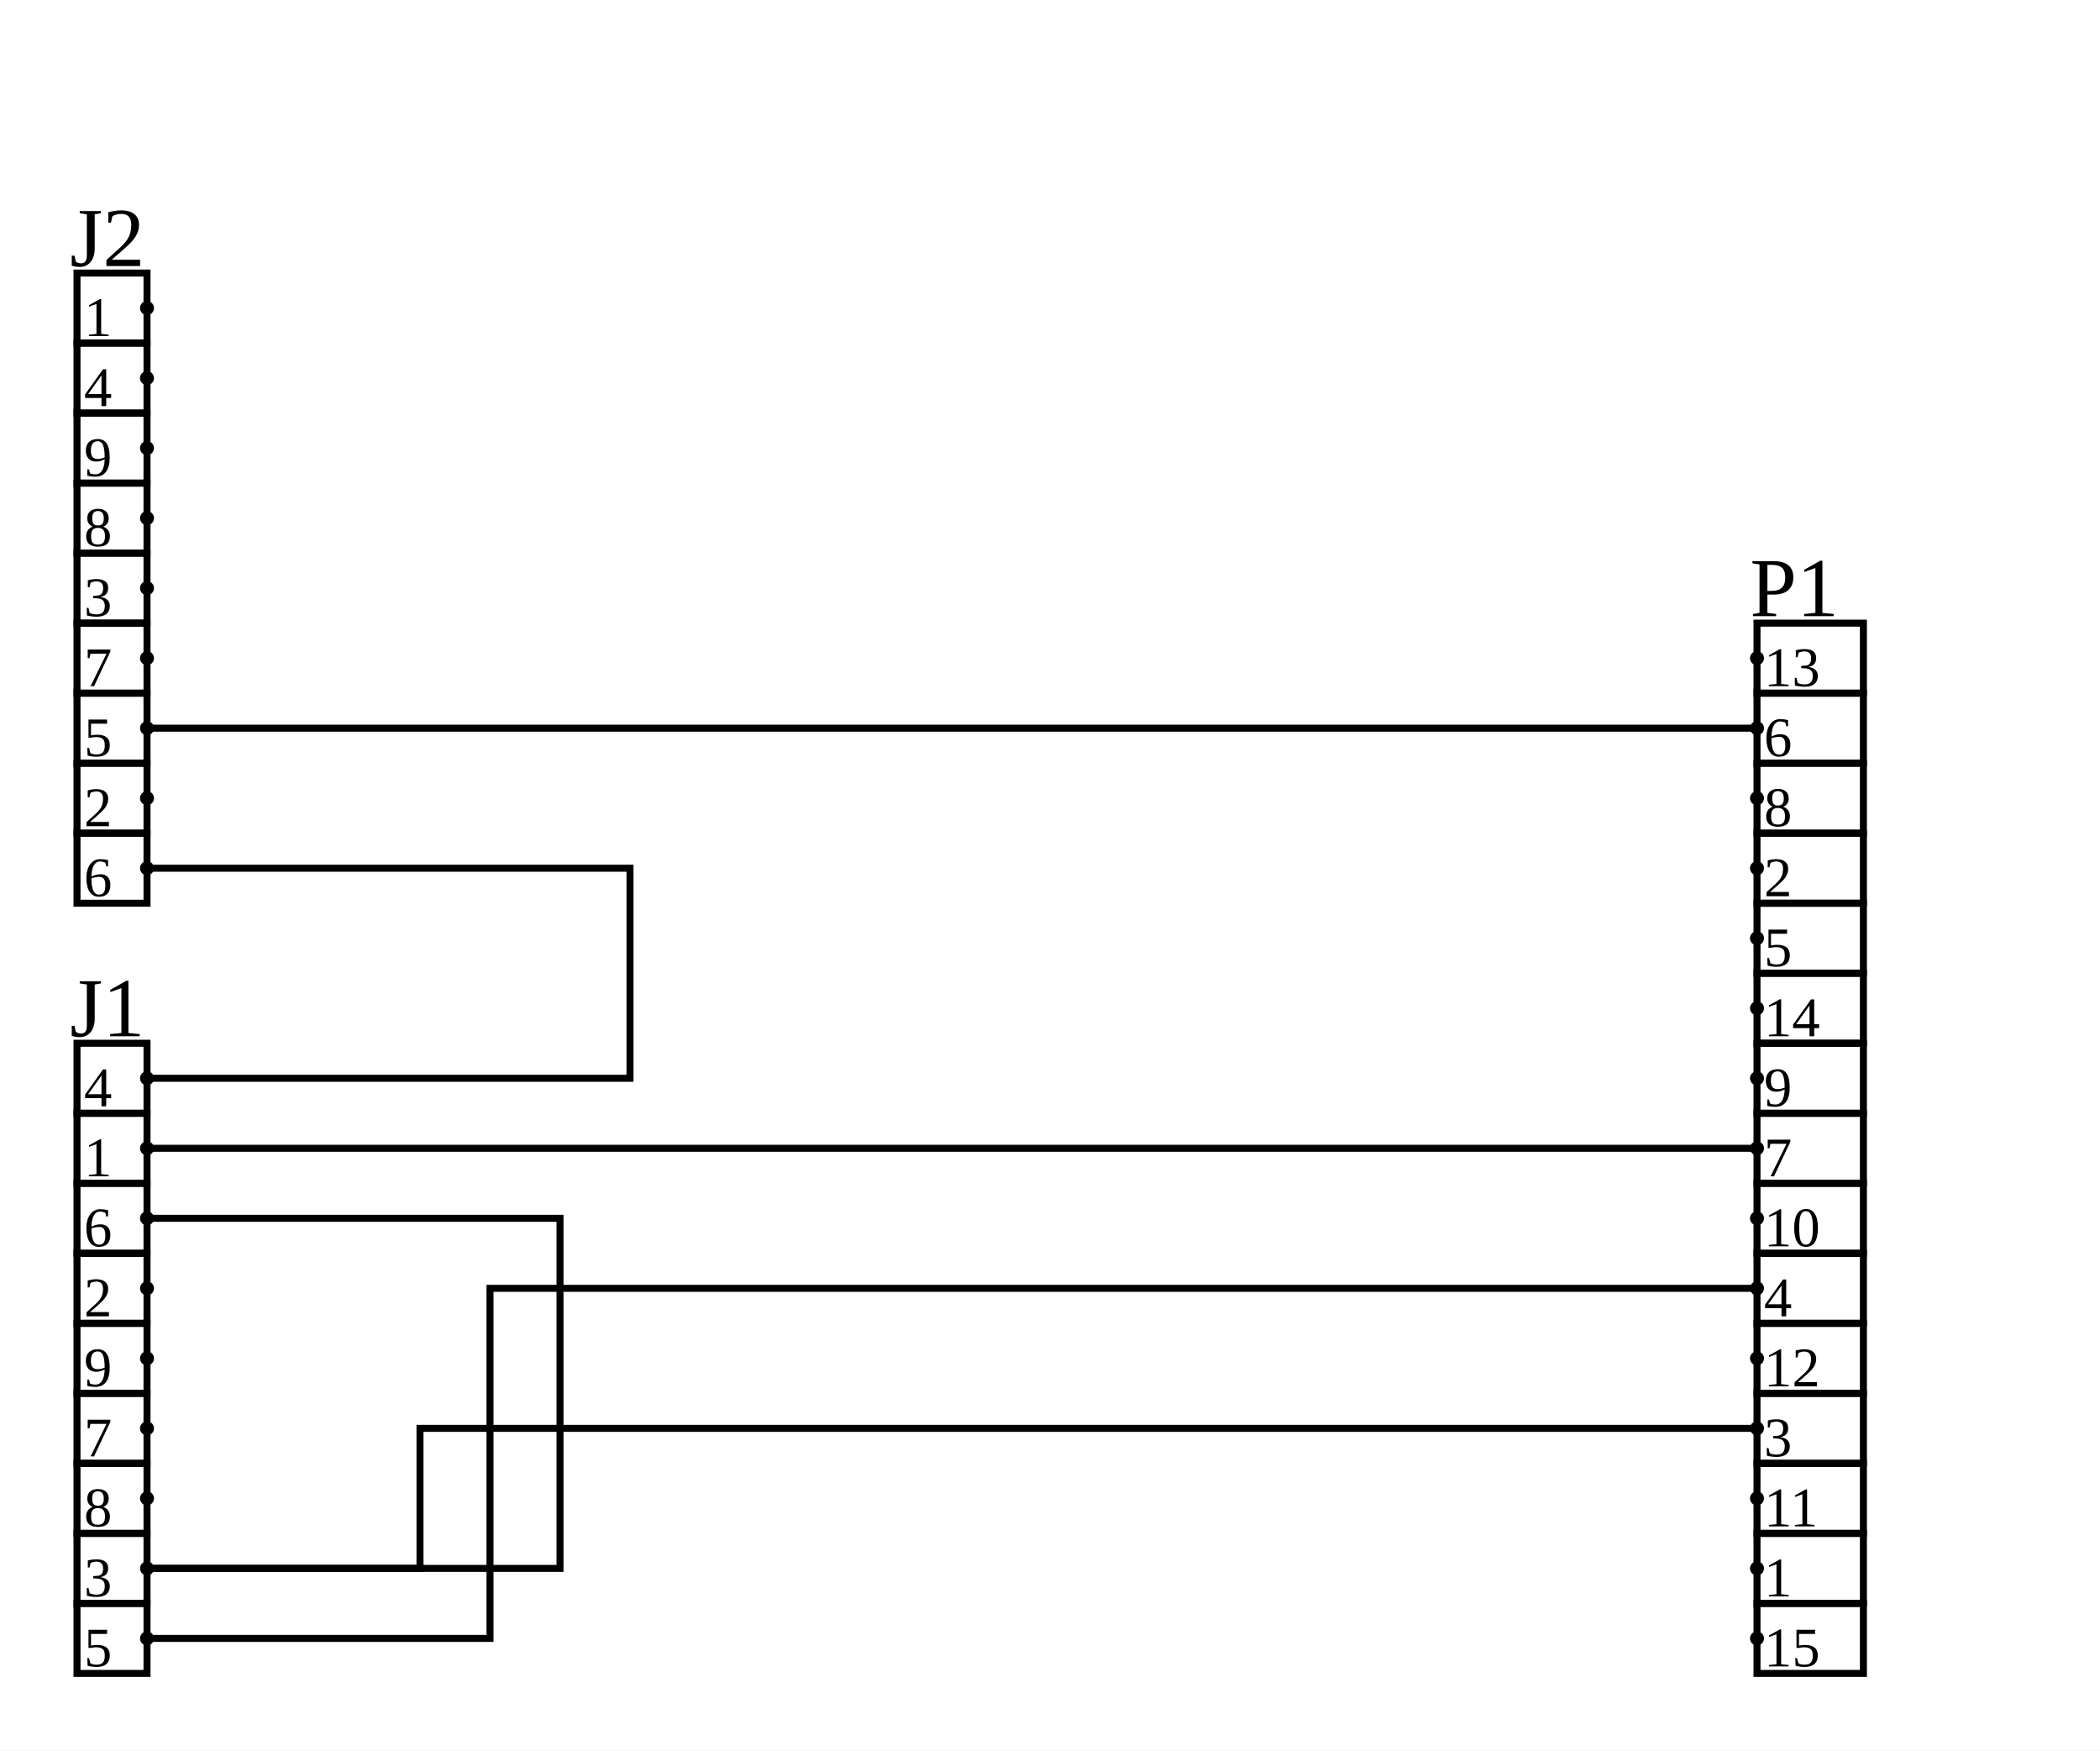
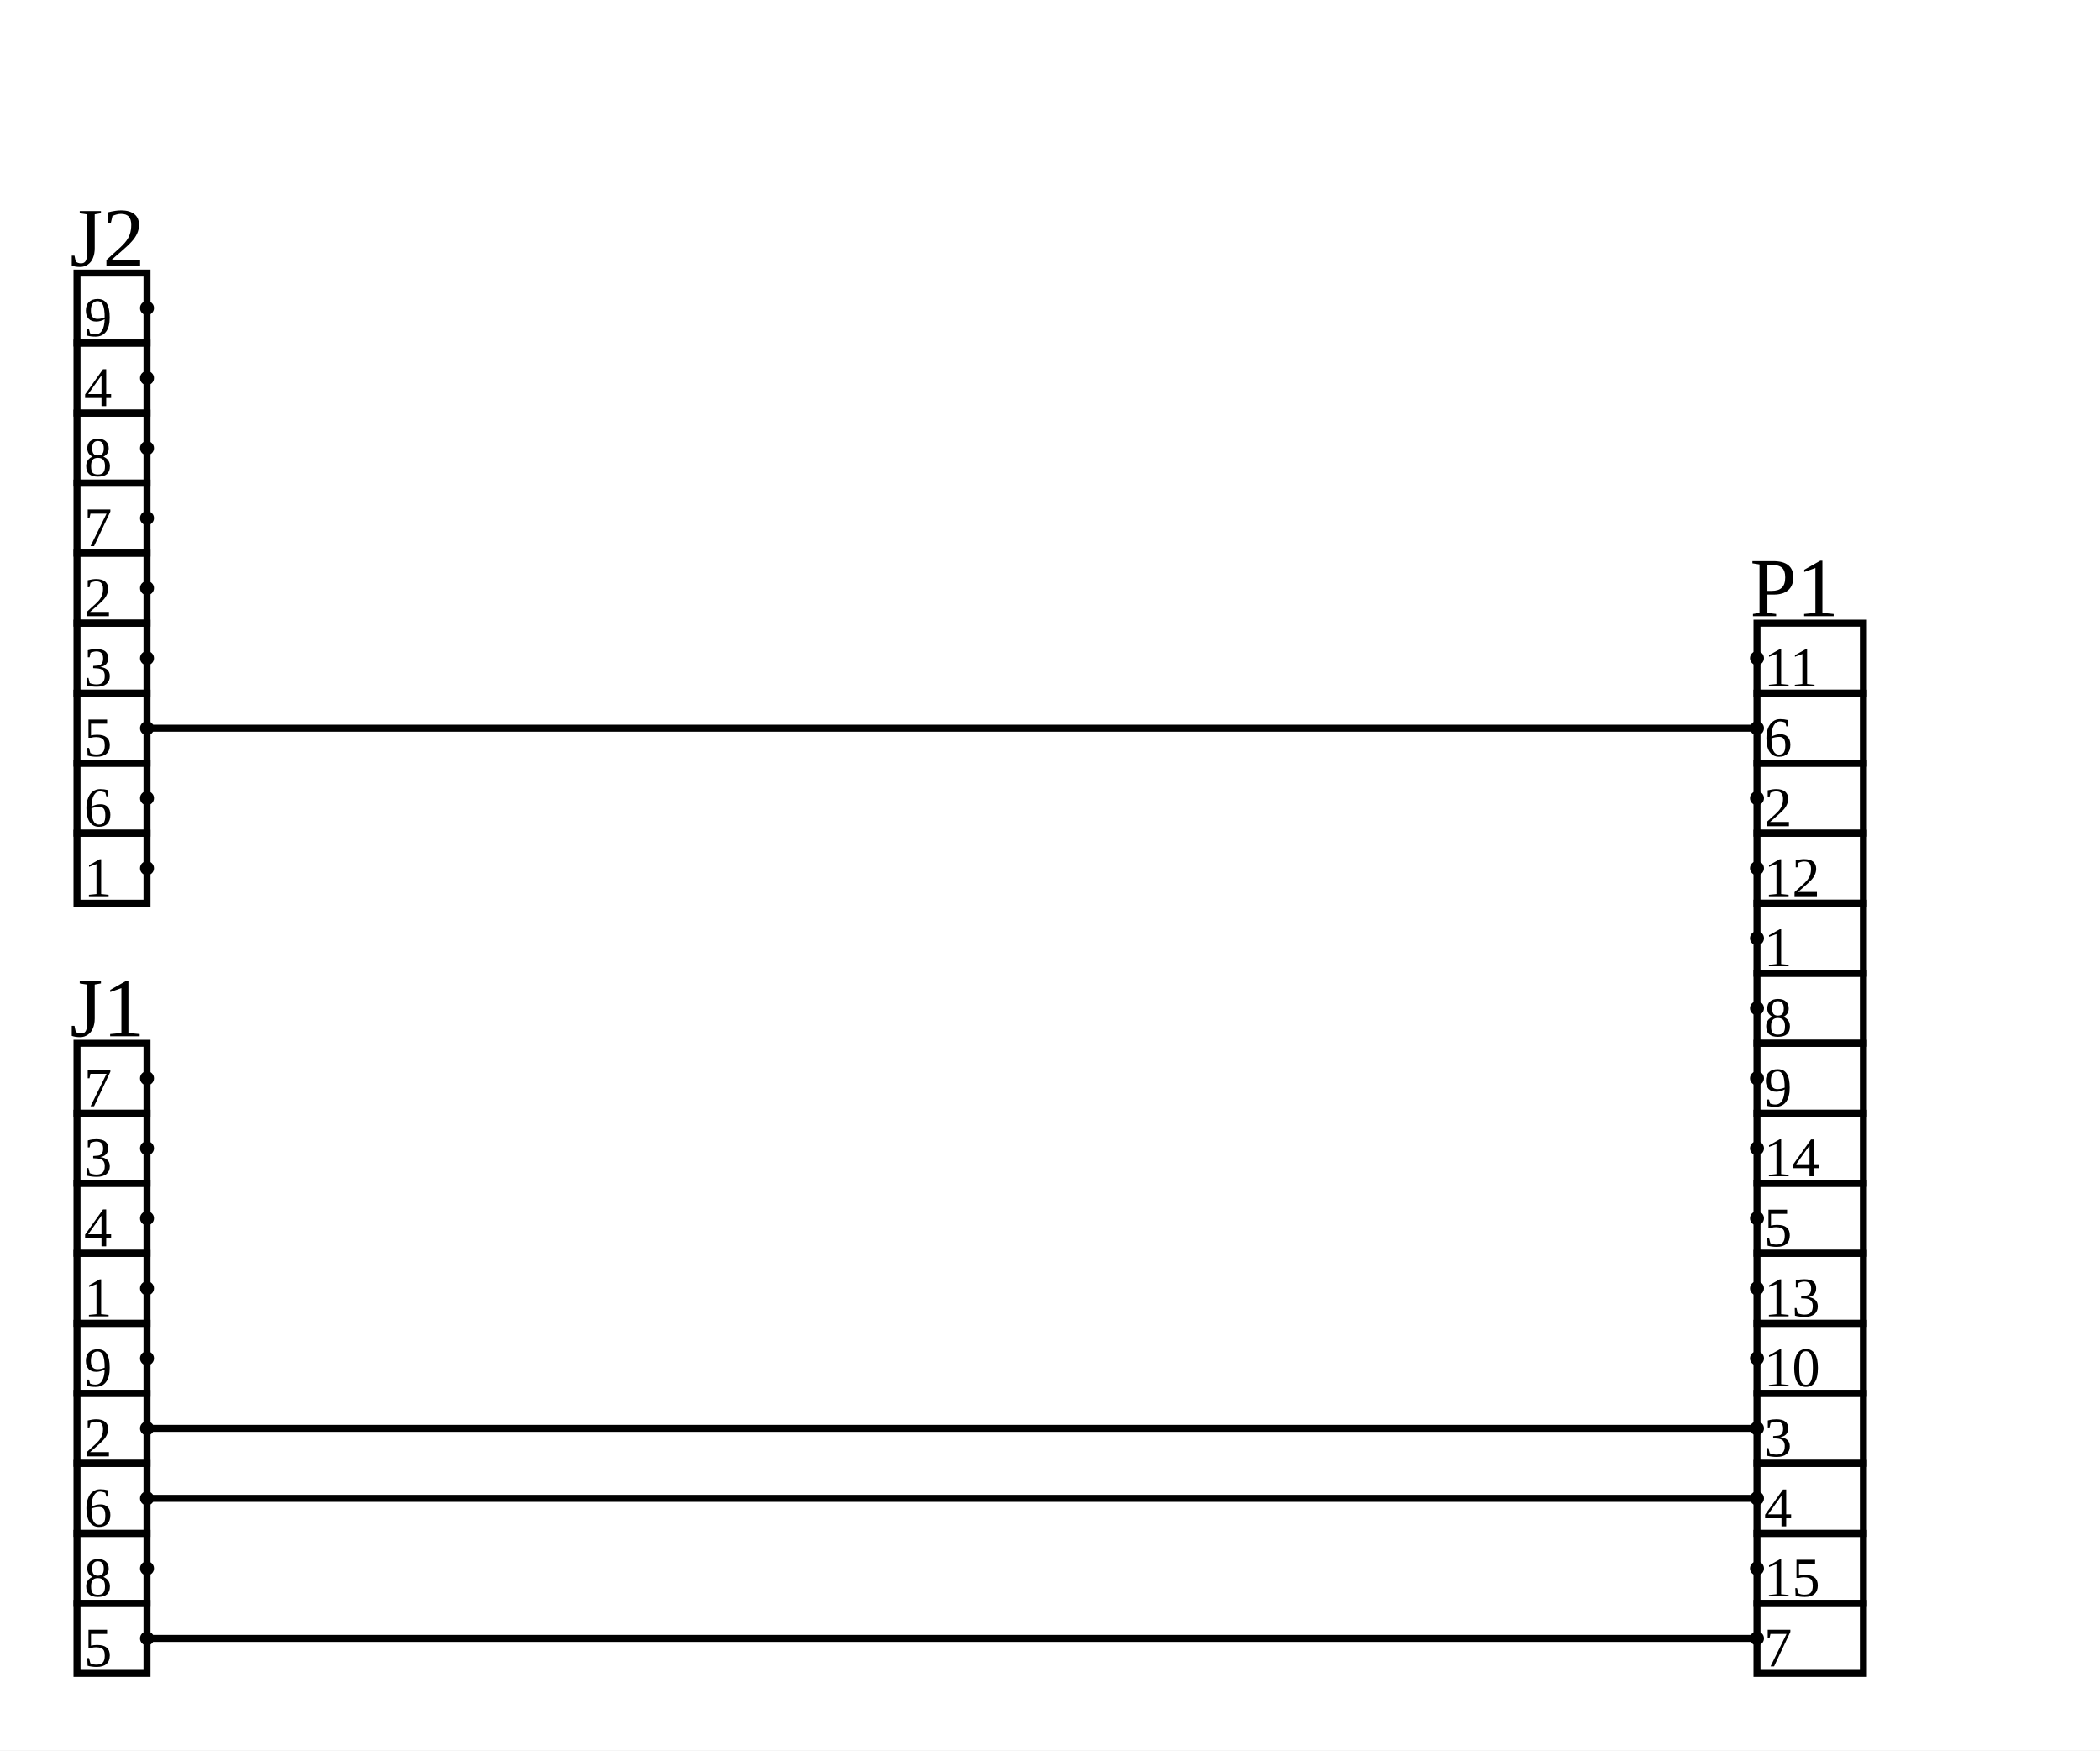
<svg xmlns="http://www.w3.org/2000/svg" width="300" height="250" viewBox="0 -250 300 250">
  <defs>
</defs>
  <rect x="0" y="-250" width="300" height="250" fill="#FFFFFF" />
  <rect x="11" y="-21" width="10" height="10" stroke="black" stroke-width="1" fill="none" />
  <text x="12" y="-12" font-size="8" fill="black" dy="0em">5</text>
  <circle cx="21" cy="-16" r="1" />
  <rect x="11" y="-31" width="10" height="10" stroke="black" stroke-width="1" fill="none" />
-   <text x="12" y="-22" font-size="8" fill="black" dy="0em">3</text>
+   <text x="12" y="-22" font-size="8" fill="black" dy="0em">8</text>
  <circle cx="21" cy="-26" r="1" />
  <rect x="11" y="-41" width="10" height="10" stroke="black" stroke-width="1" fill="none" />
-   <text x="12" y="-32" font-size="8" fill="black" dy="0em">8</text>
+   <text x="12" y="-32" font-size="8" fill="black" dy="0em">6</text>
  <circle cx="21" cy="-36" r="1" />
  <rect x="11" y="-51" width="10" height="10" stroke="black" stroke-width="1" fill="none" />
-   <text x="12" y="-42" font-size="8" fill="black" dy="0em">7</text>
+   <text x="12" y="-42" font-size="8" fill="black" dy="0em">2</text>
  <circle cx="21" cy="-46" r="1" />
  <rect x="11" y="-61" width="10" height="10" stroke="black" stroke-width="1" fill="none" />
  <text x="12" y="-52" font-size="8" fill="black" dy="0em">9</text>
  <circle cx="21" cy="-56" r="1" />
  <rect x="11" y="-71" width="10" height="10" stroke="black" stroke-width="1" fill="none" />
-   <text x="12" y="-62" font-size="8" fill="black" dy="0em">2</text>
+   <text x="12" y="-62" font-size="8" fill="black" dy="0em">1</text>
  <circle cx="21" cy="-66" r="1" />
  <rect x="11" y="-81" width="10" height="10" stroke="black" stroke-width="1" fill="none" />
-   <text x="12" y="-72" font-size="8" fill="black" dy="0em">6</text>
+   <text x="12" y="-72" font-size="8" fill="black" dy="0em">4</text>
  <circle cx="21" cy="-76" r="1" />
  <rect x="11" y="-91" width="10" height="10" stroke="black" stroke-width="1" fill="none" />
-   <text x="12" y="-82" font-size="8" fill="black" dy="0em">1</text>
+   <text x="12" y="-82" font-size="8" fill="black" dy="0em">3</text>
  <circle cx="21" cy="-86" r="1" />
  <rect x="11" y="-101" width="10" height="10" stroke="black" stroke-width="1" fill="none" />
-   <text x="12" y="-92" font-size="8" fill="black" dy="0em">4</text>
+   <text x="12" y="-92" font-size="8" fill="black" dy="0em">7</text>
  <circle cx="21" cy="-96" r="1" />
  <text x="10" y="-102" font-size="12" fill="black" dy="0em">J1</text>
  <rect x="11" y="-131" width="10" height="10" stroke="black" stroke-width="1" fill="none" />
-   <text x="12" y="-122" font-size="8" fill="black" dy="0em">6</text>
+   <text x="12" y="-122" font-size="8" fill="black" dy="0em">1</text>
  <circle cx="21" cy="-126" r="1" />
  <rect x="11" y="-141" width="10" height="10" stroke="black" stroke-width="1" fill="none" />
-   <text x="12" y="-132" font-size="8" fill="black" dy="0em">2</text>
+   <text x="12" y="-132" font-size="8" fill="black" dy="0em">6</text>
  <circle cx="21" cy="-136" r="1" />
  <rect x="11" y="-151" width="10" height="10" stroke="black" stroke-width="1" fill="none" />
  <text x="12" y="-142" font-size="8" fill="black" dy="0em">5</text>
  <circle cx="21" cy="-146" r="1" />
  <rect x="11" y="-161" width="10" height="10" stroke="black" stroke-width="1" fill="none" />
-   <text x="12" y="-152" font-size="8" fill="black" dy="0em">7</text>
+   <text x="12" y="-152" font-size="8" fill="black" dy="0em">3</text>
  <circle cx="21" cy="-156" r="1" />
  <rect x="11" y="-171" width="10" height="10" stroke="black" stroke-width="1" fill="none" />
-   <text x="12" y="-162" font-size="8" fill="black" dy="0em">3</text>
+   <text x="12" y="-162" font-size="8" fill="black" dy="0em">2</text>
  <circle cx="21" cy="-166" r="1" />
  <rect x="11" y="-181" width="10" height="10" stroke="black" stroke-width="1" fill="none" />
-   <text x="12" y="-172" font-size="8" fill="black" dy="0em">8</text>
+   <text x="12" y="-172" font-size="8" fill="black" dy="0em">7</text>
  <circle cx="21" cy="-176" r="1" />
  <rect x="11" y="-191" width="10" height="10" stroke="black" stroke-width="1" fill="none" />
-   <text x="12" y="-182" font-size="8" fill="black" dy="0em">9</text>
+   <text x="12" y="-182" font-size="8" fill="black" dy="0em">8</text>
  <circle cx="21" cy="-186" r="1" />
  <rect x="11" y="-201" width="10" height="10" stroke="black" stroke-width="1" fill="none" />
  <text x="12" y="-192" font-size="8" fill="black" dy="0em">4</text>
  <circle cx="21" cy="-196" r="1" />
  <rect x="11" y="-211" width="10" height="10" stroke="black" stroke-width="1" fill="none" />
-   <text x="12" y="-202" font-size="8" fill="black" dy="0em">1</text>
+   <text x="12" y="-202" font-size="8" fill="black" dy="0em">9</text>
  <circle cx="21" cy="-206" r="1" />
  <text x="10" y="-212" font-size="12" fill="black" dy="0em">J2</text>
  <rect x="251" y="-21" width="15.2" height="10" stroke="black" stroke-width="1" fill="none" />
-   <text x="252" y="-12" font-size="8" fill="black" dy="0em">15</text>
+   <text x="252" y="-12" font-size="8" fill="black" dy="0em">7</text>
  <circle cx="251" cy="-16" r="1" />
  <rect x="251" y="-31" width="15.2" height="10" stroke="black" stroke-width="1" fill="none" />
-   <text x="252" y="-22" font-size="8" fill="black" dy="0em">1</text>
+   <text x="252" y="-22" font-size="8" fill="black" dy="0em">15</text>
  <circle cx="251" cy="-26" r="1" />
  <rect x="251" y="-41" width="15.2" height="10" stroke="black" stroke-width="1" fill="none" />
-   <text x="252" y="-32" font-size="8" fill="black" dy="0em">11</text>
+   <text x="252" y="-32" font-size="8" fill="black" dy="0em">4</text>
  <circle cx="251" cy="-36" r="1" />
  <rect x="251" y="-51" width="15.2" height="10" stroke="black" stroke-width="1" fill="none" />
  <text x="252" y="-42" font-size="8" fill="black" dy="0em">3</text>
  <circle cx="251" cy="-46" r="1" />
  <rect x="251" y="-61" width="15.2" height="10" stroke="black" stroke-width="1" fill="none" />
-   <text x="252" y="-52" font-size="8" fill="black" dy="0em">12</text>
+   <text x="252" y="-52" font-size="8" fill="black" dy="0em">10</text>
  <circle cx="251" cy="-56" r="1" />
  <rect x="251" y="-71" width="15.2" height="10" stroke="black" stroke-width="1" fill="none" />
-   <text x="252" y="-62" font-size="8" fill="black" dy="0em">4</text>
+   <text x="252" y="-62" font-size="8" fill="black" dy="0em">13</text>
  <circle cx="251" cy="-66" r="1" />
  <rect x="251" y="-81" width="15.2" height="10" stroke="black" stroke-width="1" fill="none" />
-   <text x="252" y="-72" font-size="8" fill="black" dy="0em">10</text>
+   <text x="252" y="-72" font-size="8" fill="black" dy="0em">5</text>
  <circle cx="251" cy="-76" r="1" />
  <rect x="251" y="-91" width="15.2" height="10" stroke="black" stroke-width="1" fill="none" />
-   <text x="252" y="-82" font-size="8" fill="black" dy="0em">7</text>
+   <text x="252" y="-82" font-size="8" fill="black" dy="0em">14</text>
  <circle cx="251" cy="-86" r="1" />
  <rect x="251" y="-101" width="15.2" height="10" stroke="black" stroke-width="1" fill="none" />
  <text x="252" y="-92" font-size="8" fill="black" dy="0em">9</text>
  <circle cx="251" cy="-96" r="1" />
  <rect x="251" y="-111" width="15.2" height="10" stroke="black" stroke-width="1" fill="none" />
-   <text x="252" y="-102" font-size="8" fill="black" dy="0em">14</text>
+   <text x="252" y="-102" font-size="8" fill="black" dy="0em">8</text>
  <circle cx="251" cy="-106" r="1" />
  <rect x="251" y="-121" width="15.2" height="10" stroke="black" stroke-width="1" fill="none" />
-   <text x="252" y="-112" font-size="8" fill="black" dy="0em">5</text>
+   <text x="252" y="-112" font-size="8" fill="black" dy="0em">1</text>
  <circle cx="251" cy="-116" r="1" />
  <rect x="251" y="-131" width="15.2" height="10" stroke="black" stroke-width="1" fill="none" />
-   <text x="252" y="-122" font-size="8" fill="black" dy="0em">2</text>
+   <text x="252" y="-122" font-size="8" fill="black" dy="0em">12</text>
  <circle cx="251" cy="-126" r="1" />
  <rect x="251" y="-141" width="15.2" height="10" stroke="black" stroke-width="1" fill="none" />
-   <text x="252" y="-132" font-size="8" fill="black" dy="0em">8</text>
+   <text x="252" y="-132" font-size="8" fill="black" dy="0em">2</text>
  <circle cx="251" cy="-136" r="1" />
  <rect x="251" y="-151" width="15.2" height="10" stroke="black" stroke-width="1" fill="none" />
  <text x="252" y="-142" font-size="8" fill="black" dy="0em">6</text>
  <circle cx="251" cy="-146" r="1" />
  <rect x="251" y="-161" width="15.2" height="10" stroke="black" stroke-width="1" fill="none" />
-   <text x="252" y="-152" font-size="8" fill="black" dy="0em">13</text>
+   <text x="252" y="-152" font-size="8" fill="black" dy="0em">11</text>
  <circle cx="251" cy="-156" r="1" />
  <text x="250" y="-162" font-size="12" fill="black" dy="0em">P1</text>
  <path d="M251,-146 L21,-146" stroke="black" stroke-width="1" fill="none" />
-   <path d="M21,-26 L60,-26 L60,-46 L251,-46" stroke="black" stroke-width="1" fill="none" />
-   <path d="M21,-16 L70,-16 L70,-66 L251,-66" stroke="black" stroke-width="1" fill="none" />
-   <path d="M21,-86 L251,-86" stroke="black" stroke-width="1" fill="none" />
-   <path d="M21,-26 L80,-26 L80,-76 L21,-76" stroke="black" stroke-width="1" fill="none" />
-   <path d="M21,-96 L90,-96 L90,-126 L21,-126" stroke="black" stroke-width="1" fill="none" />
+   <path d="M21,-46 L251,-46" stroke="black" stroke-width="1" fill="none" />
+   <path d="M21,-36 L251,-36" stroke="black" stroke-width="1" fill="none" />
+   <path d="M21,-16 L251,-16" stroke="black" stroke-width="1" fill="none" />
</svg>
